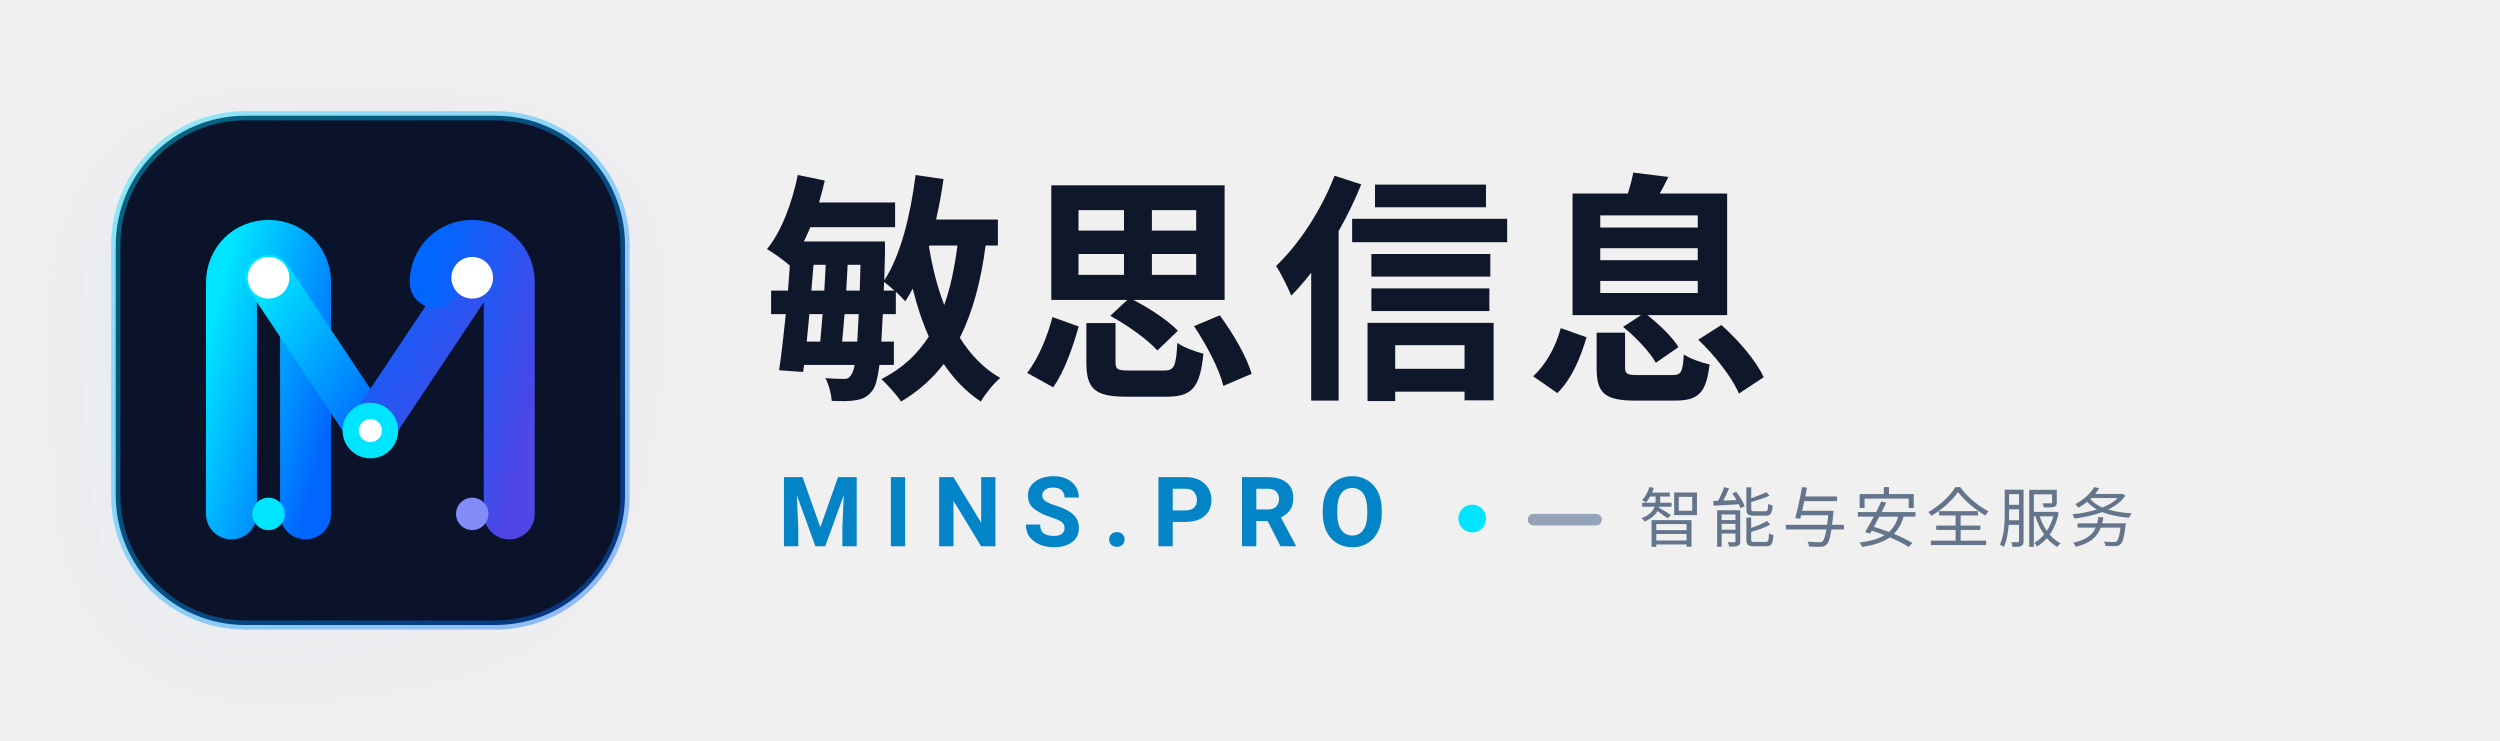
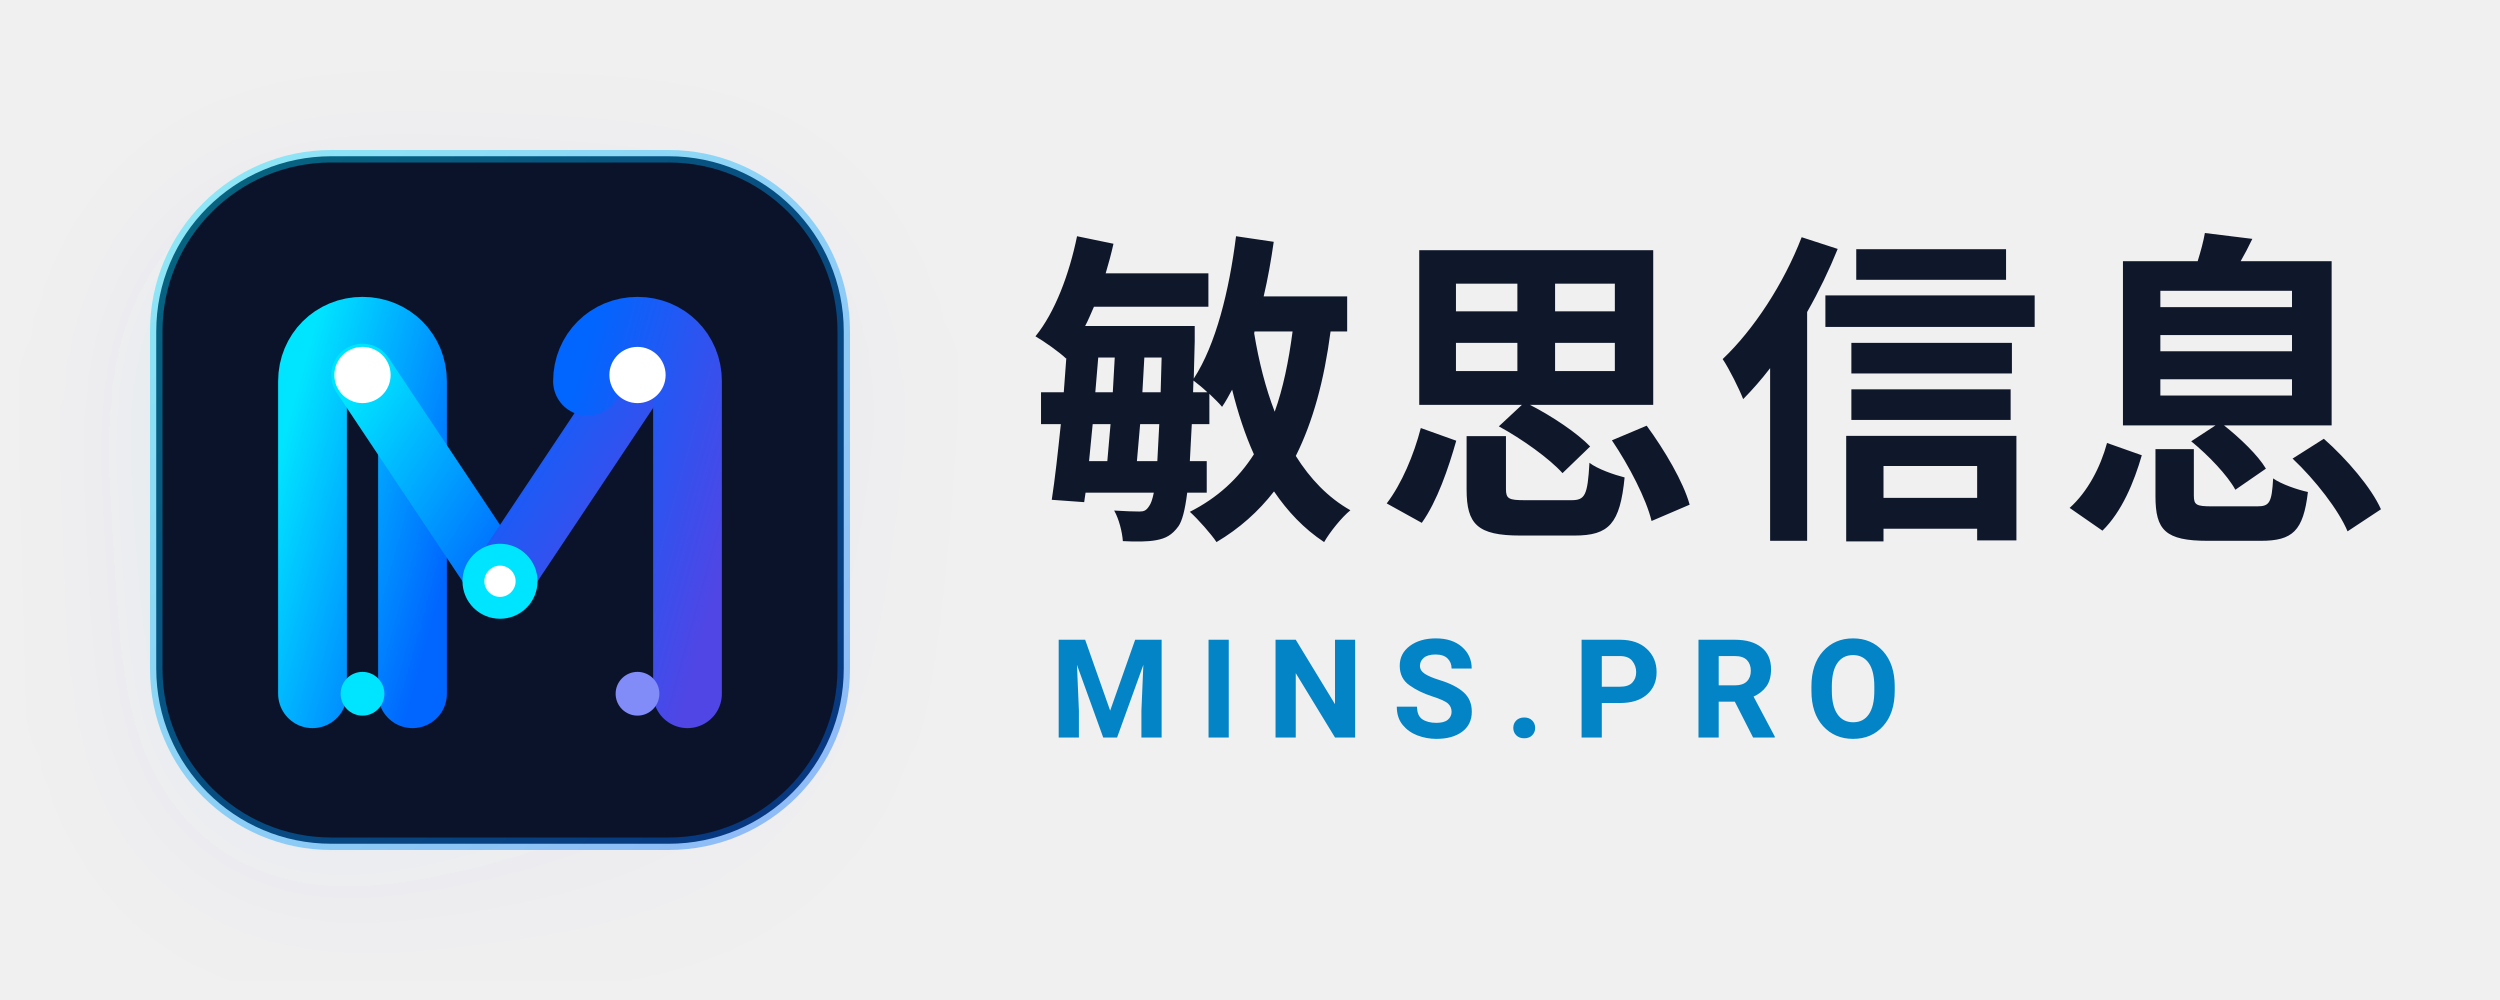
- <svg xmlns="http://www.w3.org/2000/svg" viewBox="0 0 540 160" width="540" height="160" fill="none">
+ <svg xmlns="http://www.w3.org/2000/svg" viewBox="0 0 400 160" width="400" height="160" fill="none">
  <defs>
    <linearGradient id="grad1" x1="0%" y1="0%" x2="100%" y2="100%">
      <stop offset="0%" stop-color="#00E5FF" />
      <stop offset="100%" stop-color="#0066FF" />
    </linearGradient>
    <linearGradient id="grad2" x1="0%" y1="0%" x2="100%" y2="100%">
      <stop offset="0%" stop-color="#0066FF" />
      <stop offset="100%" stop-color="#4F46E5" />
-     </linearGradient>
-     <linearGradient id="grad3" x1="0%" y1="100%" x2="100%" y2="0%">
-       <stop offset="0%" stop-color="#38BDF8" />
-       <stop offset="100%" stop-color="#0284C7" />
    </linearGradient>
    <linearGradient id="glow" x1="0%" y1="0%" x2="100%" y2="100%">
      <stop offset="0%" stop-color="#38BDF8" stop-opacity="0.3" />
      <stop offset="100%" stop-color="#4F46E5" stop-opacity="0" />
    </linearGradient>
    <filter id="shadow" x="-20%" y="-20%" width="140%" height="140%">
      <feDropShadow dx="0" dy="8" stdDeviation="12" flood-color="#0066FF" flood-opacity="0.25" />
    </filter>
  </defs>
  <g transform="translate(15, 15)">
    <rect x="10" y="10" width="110" height="110" rx="30" fill="url(#glow)" filter="url(#shadow)" />
    <rect x="10" y="10" width="110" height="110" rx="28" fill="#0B132B" />
    <rect x="10" y="10" width="110" height="110" rx="28" stroke="url(#grad1)" stroke-width="2" stroke-opacity="0.4" />
    <path d="M35 96 V46 C35 41.5 38.5 38 43 38 C47.5 38 51 41.5 51 46 V96" stroke="url(#grad1)" stroke-width="11" stroke-linecap="round" />
    <path d="M43 45 L65 78" stroke="url(#grad1)" stroke-width="10" stroke-linecap="round" />
    <path d="M65 78 L87 45" stroke="url(#grad2)" stroke-width="10" stroke-linecap="round" />
    <path d="M79 46 C79 41.5 82.5 38 87 38 C91.5 38 95 41.5 95 46 V96" stroke="url(#grad2)" stroke-width="11" stroke-linecap="round" />
    <circle cx="43" cy="45" r="4.5" fill="#FFFFFF" />
    <circle cx="87" cy="45" r="4.5" fill="#FFFFFF" />
    <circle cx="65" cy="78" r="6" fill="#00E5FF" />
    <circle cx="65" cy="78" r="2.5" fill="#FFFFFF" />
    <circle cx="43" cy="96" r="3.5" fill="#00E5FF" />
    <circle cx="87" cy="96" r="3.5" fill="#818CF8" />
  </g>
  <text x="165" y="82" font-family="'Hiragino Sans GB', 'PingFang SC', 'Microsoft YaHei', sans-serif" font-weight="700" font-size="52" fill="#0F172A" letter-spacing="3">敏思信息</text>
-   <text x="168" y="118" font-family="'SF Pro Display', -apple-system, 'Segoe UI', Roboto, sans-serif" font-weight="600" font-size="21" fill="#0284C7" letter-spacing="4.5">MINS.PRO</text>
-   <circle cx="318" cy="112" r="3" fill="#00E5FF" />
-   <rect x="330" y="111" width="16" height="2.5" rx="1.25" fill="#94A3B8" />
-   <text x="354" y="117" font-family="'Hiragino Sans GB', 'PingFang SC', sans-serif" font-weight="400" font-size="14" fill="#64748B" letter-spacing="1.5">智能与安全服务</text>
+   <text x="168" y="118" font-family="'SF Pro Display', -apple-system, 'Segoe UI', Roboto, sans-serif" font-weight="600" font-size="22" fill="#0284C7" letter-spacing="4.5">MINS.PRO</text>
</svg>
